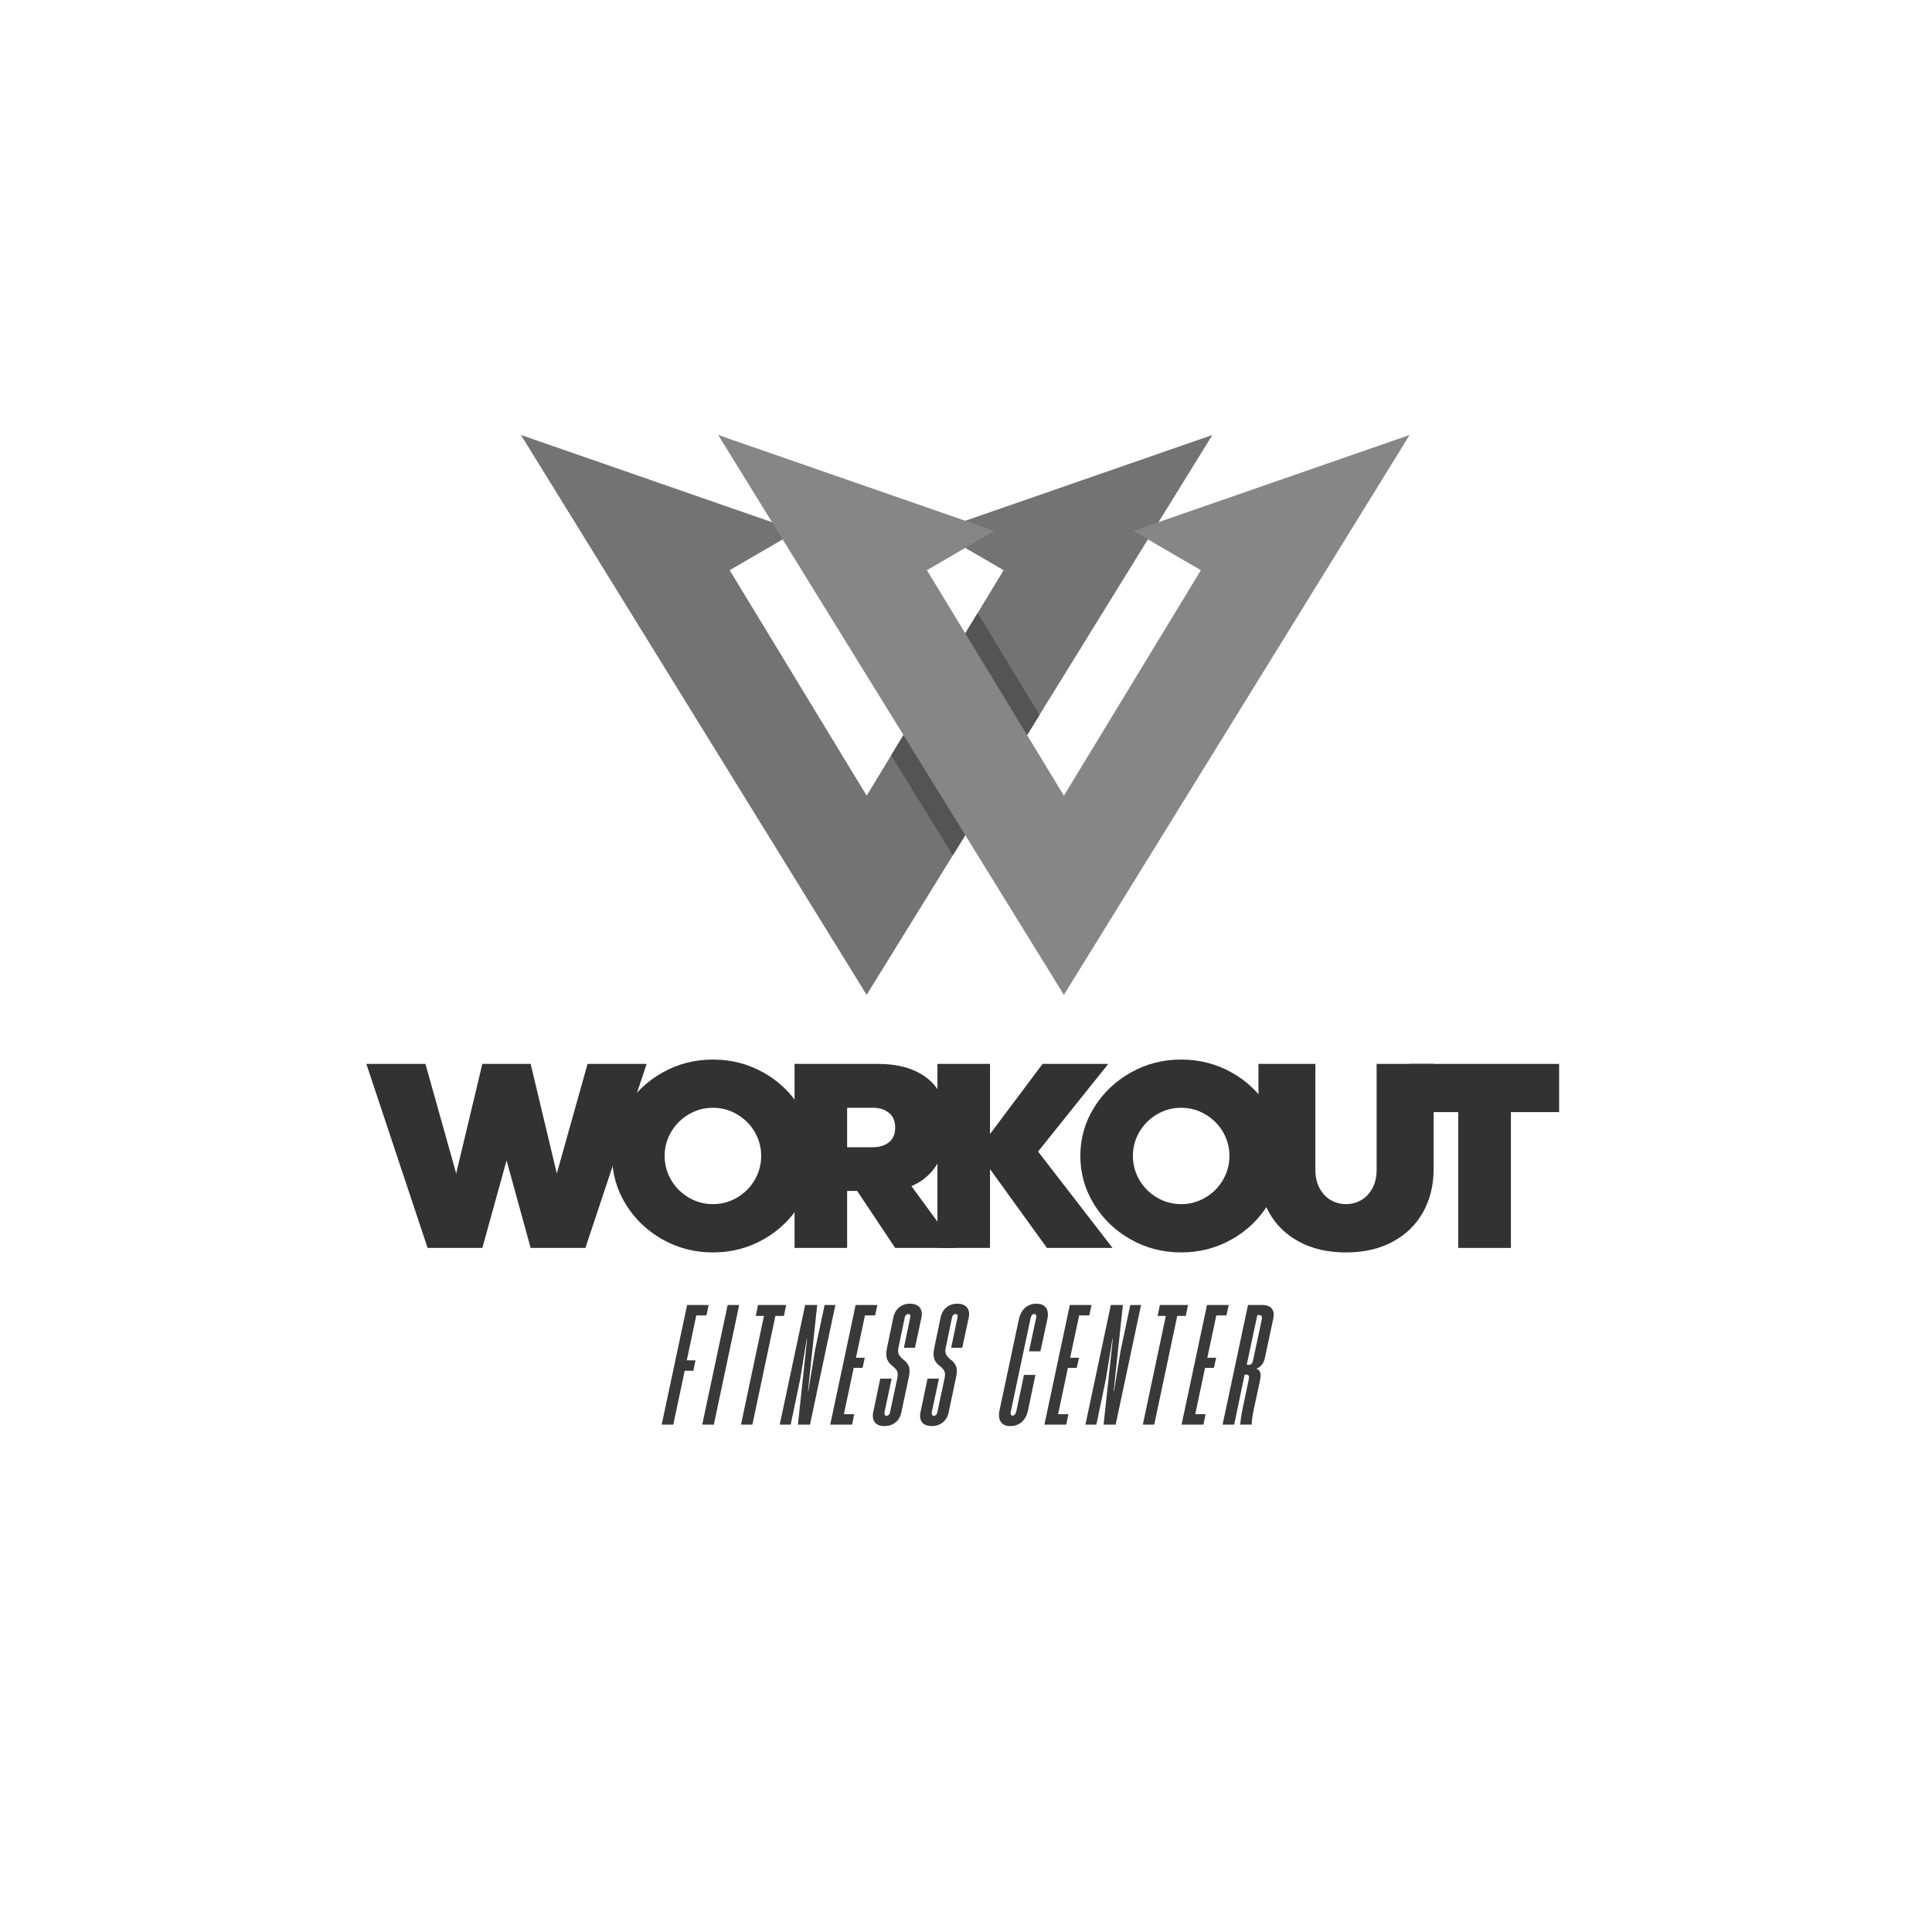
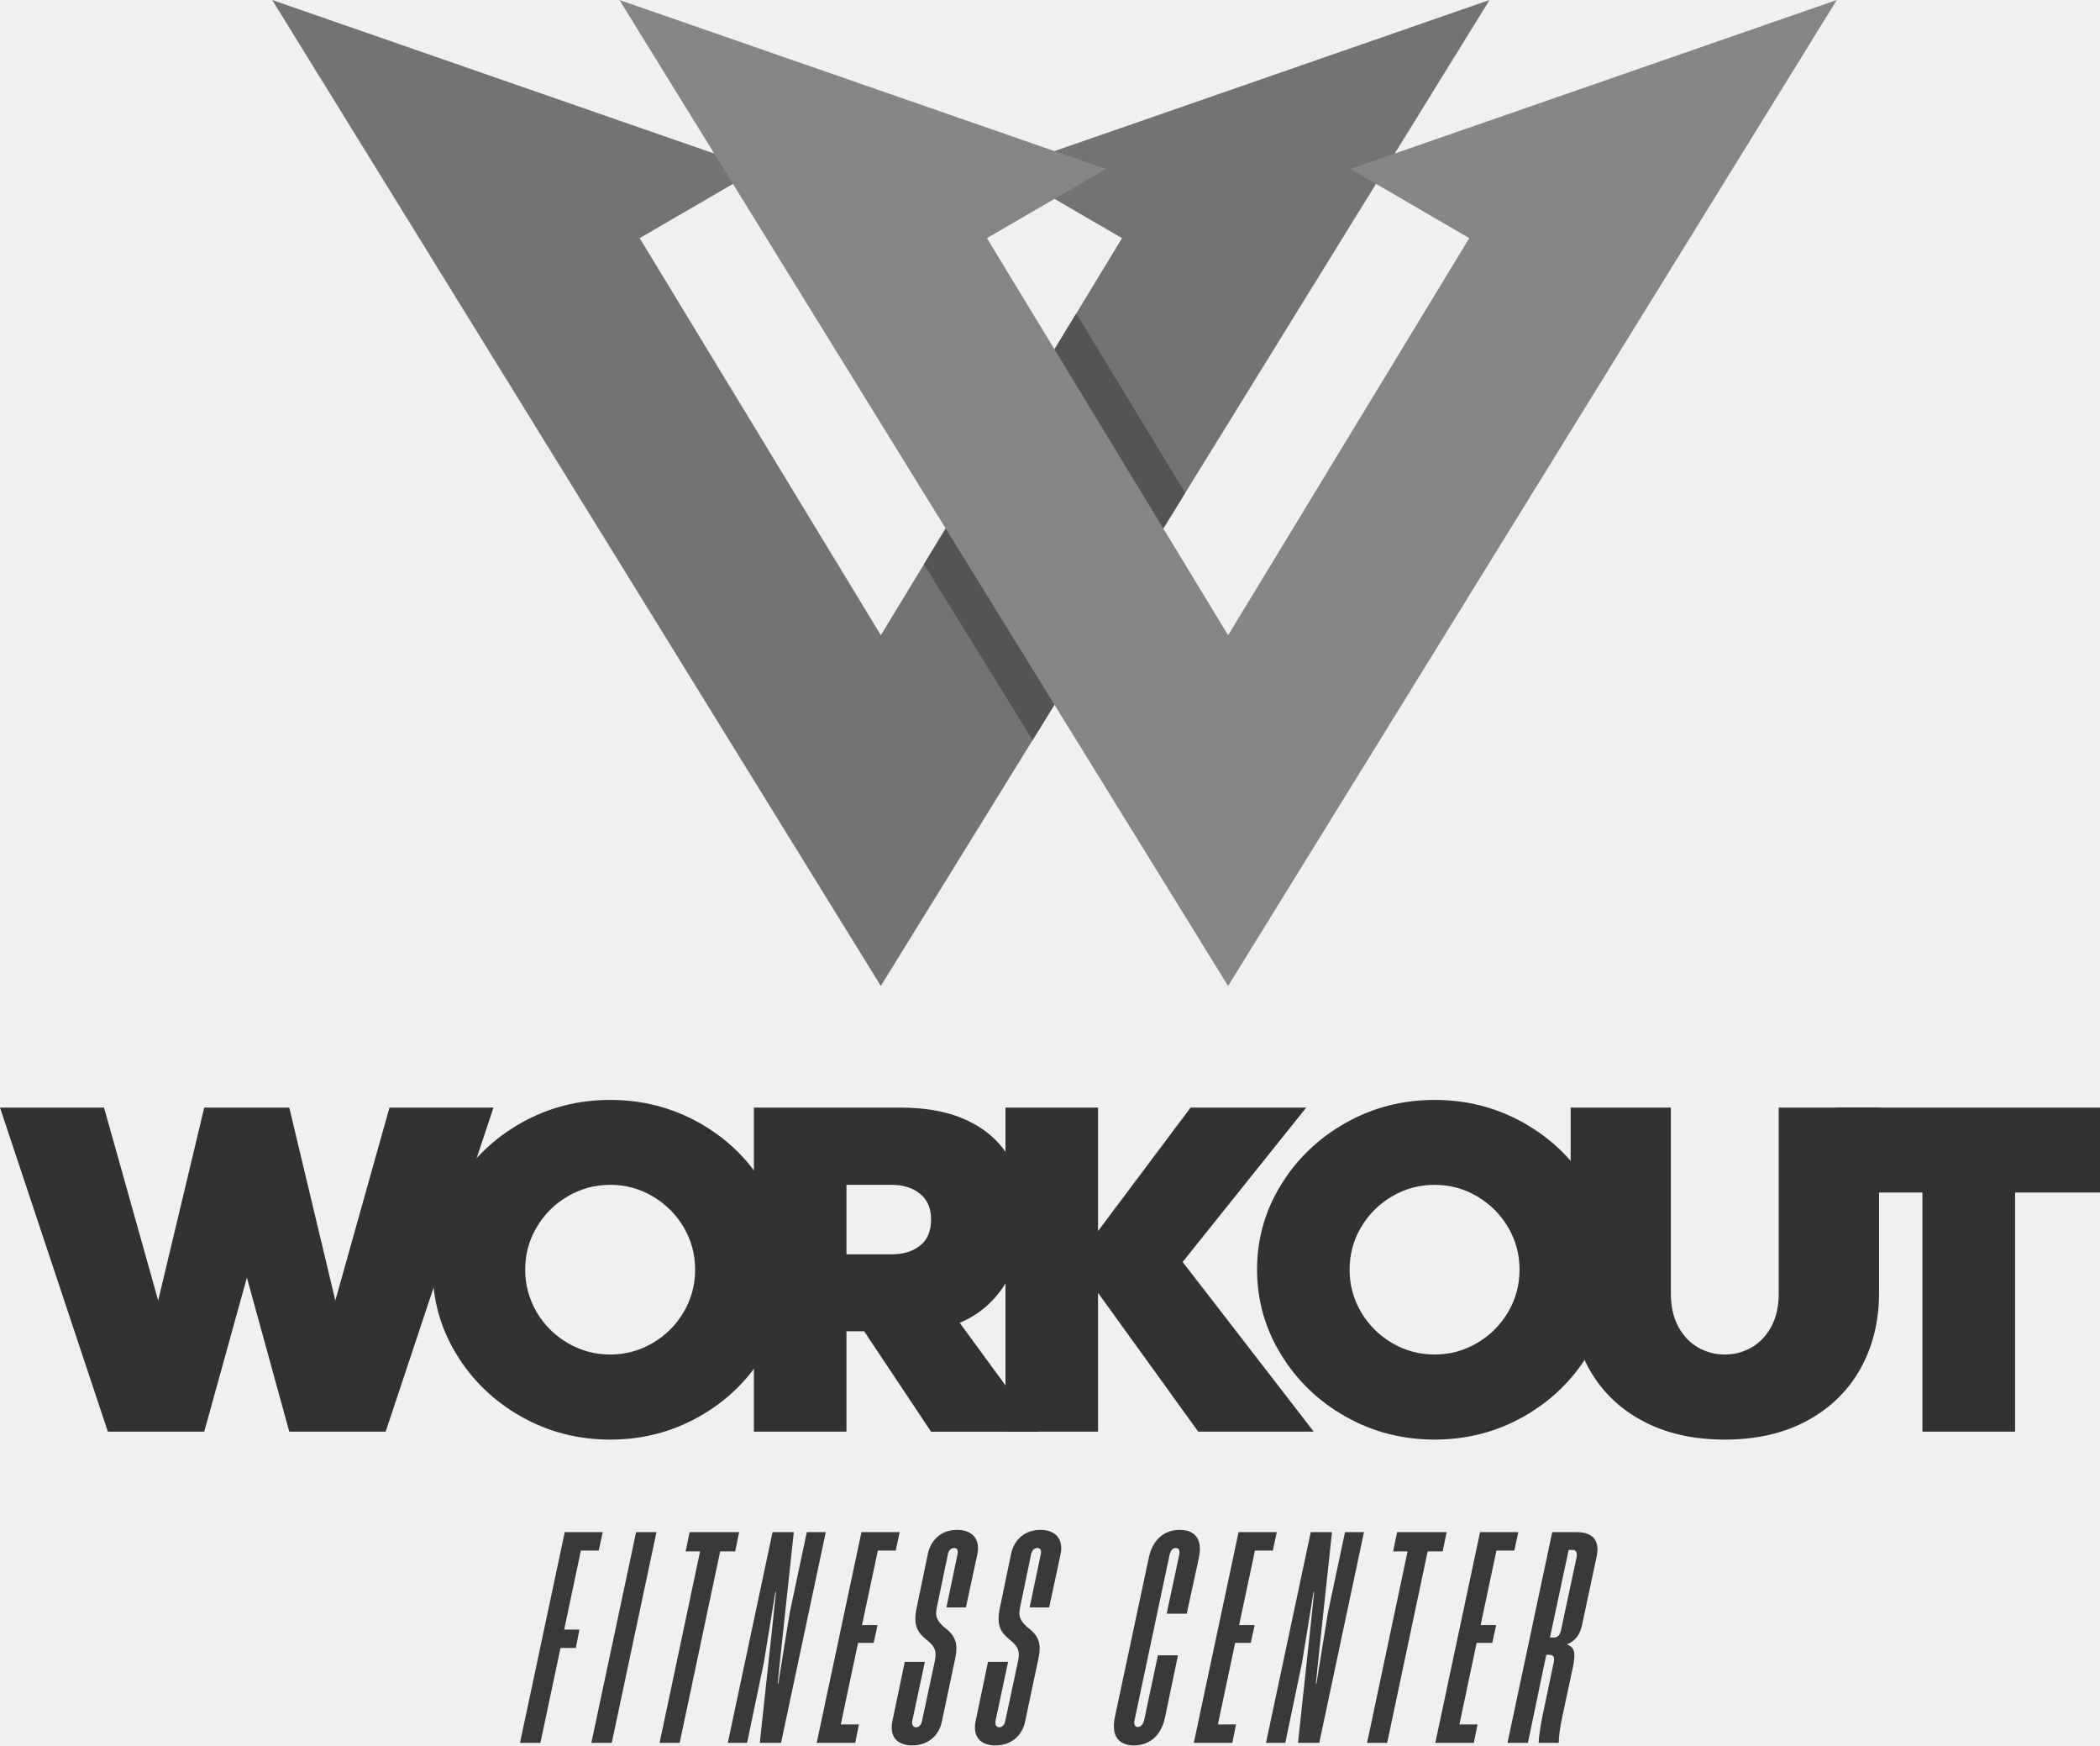
- <svg xmlns="http://www.w3.org/2000/svg" width="500" zoomAndPan="magnify" viewBox="0 0 375 375" height="500" preserveAspectRatio="xMidYMid meet" version="1.0">
-   <defs>
-     <g />
-     <clipPath id="12ddcfd7ef">
-       <path d="M 101.109 84.383 L 236 84.383 L 236 193.133 L 101.109 193.133 Z M 101.109 84.383 " clip-rule="nonzero" />
+ <svg xmlns="http://www.w3.org/2000/svg" width="99.875" zoomAndPan="magnify" viewBox="0 0 74.906 62.241" height="82.988" preserveAspectRatio="xMidYMid" version="1.0" id="svg6375">
+   <defs id="defs6197">
+     <g id="g6189" />
+     <clipPath id="8715d104a8">
+       <path d="M 101.109,84.383 H 236 V 193.133 H 101.109 Z m 0,0" clip-rule="nonzero" id="path6191" />
    </clipPath>
-     <clipPath id="94c8d9bd19">
-       <path d="M 139 84.383 L 273.609 84.383 L 273.609 193.133 L 139 193.133 Z M 139 84.383 " clip-rule="nonzero" />
+     <clipPath id="e7ea94594f">
+       <path d="M 139,84.383 H 273.609 V 193.133 H 139 Z m 0,0" clip-rule="nonzero" id="path6194" />
    </clipPath>
  </defs>
-   <rect x="-37.5" width="450" fill="#ffffff" y="-37.5" height="450" fill-opacity="1" />
-   <rect x="-37.5" width="450" fill="#ffffff" y="-37.5" height="450" fill-opacity="1" />
-   <rect x="-37.5" width="450" fill="#ffffff" y="-37.5" height="450" fill-opacity="1" />
-   <g clip-path="url(#12ddcfd7ef)">
-     <path fill="#737373" d="M 101.113 84.43 L 109.094 87.199 L 143.711 99.223 L 154.742 103.051 L 148.363 106.762 L 141.629 110.676 L 168.219 154.441 L 172.973 146.613 L 189.762 118.98 L 194.805 110.676 L 191.438 108.719 L 181.691 103.047 L 193.605 98.914 L 227.344 87.199 L 235.324 84.43 L 228.285 95.824 L 227.344 97.352 L 220.652 108.184 L 201.773 138.758 L 184.949 166.004 L 172.922 185.477 L 168.215 193.098 L 163.508 185.477 L 109.094 97.352 L 101.113 84.43 " fill-opacity="1" fill-rule="nonzero" />
+   <g fill="#393939" fill-opacity="1" id="g6325" transform="translate(-227.7182,-214.5603)">
+     <g transform="translate(188.9881,276.5197)" id="g6323">
+       <g id="g6321" />
+     </g>
  </g>
-   <path fill="#545454" d="M 184.949 166.004 L 172.973 146.613 L 189.762 118.98 L 201.773 138.758 L 184.949 166.004 " fill-opacity="1" fill-rule="nonzero" />
-   <g clip-path="url(#94c8d9bd19)">
-     <path fill="#868686" d="M 273.605 84.43 L 265.629 97.352 L 211.211 185.477 L 206.5 193.098 L 201.793 185.477 L 147.379 97.352 L 139.398 84.43 L 147.379 87.199 L 193.027 103.051 L 179.914 110.676 L 206.504 154.441 L 233.09 110.676 L 219.98 103.047 L 265.629 87.199 L 273.605 84.43 " fill-opacity="1" fill-rule="nonzero" />
-   </g>
-   <g fill="#323232" fill-opacity="1">
-     <g transform="translate(71.10716, 241.5339)">
-       <g>
-         <path d="M 42.938 -35.031 L 54.406 -35.031 L 42.516 0.688 L 31.891 0.688 L 27.219 -16.297 L 22.516 0.688 L 11.891 0.688 L 0 -35.031 L 11.469 -35.031 L 17.438 -13.766 L 22.516 -35.031 L 31.891 -35.031 L 36.969 -13.766 Z M 42.938 -35.031 " />
+   <g id="g6464" transform="matrix(0.3235446,0,0,0.3235446,-23.00633,-27.31677)">
+     <g clip-path="url(#8715d104a8)" id="g6201">
+       <path fill="#737373" d="m 101.113,84.43 7.98,2.77 34.617,12.023 11.031,3.828 -6.379,3.711 -6.734,3.914 26.59,43.766 4.754,-7.828 16.789,-27.633 5.043,-8.305 -3.367,-1.957 -9.746,-5.672 11.914,-4.133 33.738,-11.715 7.98,-2.77 -7.039,11.395 -0.941,1.527 -6.691,10.832 -18.879,30.574 -16.824,27.246 -12.027,19.473 -4.707,7.621 -4.707,-7.621 -54.414,-88.125 -7.98,-12.922" fill-opacity="1" fill-rule="nonzero" id="path6199" />
+     </g>
+     <path fill="#545454" d="m 184.949,166.004 -11.977,-19.391 16.789,-27.633 12.012,19.777 -16.824,27.246" fill-opacity="1" fill-rule="nonzero" id="path6203" />
+     <g clip-path="url(#e7ea94594f)" id="g6207">
+       <path fill="#868686" d="m 273.605,84.43 -7.977,12.922 -54.418,88.125 -4.711,7.621 -4.707,-7.621 -54.414,-88.125 -7.98,-12.922 7.98,2.77 45.648,15.852 -13.113,7.625 26.59,43.766 26.586,-43.766 -13.109,-7.629 45.648,-15.848 7.977,-2.77" fill-opacity="1" fill-rule="nonzero" id="path6205" />
+     </g>
+     <g fill="#323232" fill-opacity="1" id="g6215">
+       <g transform="translate(71.10716,241.5339)" id="g6213">
+         <g id="g6211">
+           <path d="M 42.938,-35.031 H 54.406 L 42.516,0.688 h -10.625 L 27.219,-16.297 22.516,0.688 h -10.625 L 0,-35.031 h 11.469 l 5.969,21.266 5.078,-21.266 h 9.375 l 5.078,21.266 z m 0,0" id="path6209" />
+         </g>
      </g>
    </g>
-   </g>
-   <g fill="#323232" fill-opacity="1">
-     <g transform="translate(117.5397, 241.5339)">
-       <g>
-         <path d="M 20.844 -35.875 C 24.383 -35.875 27.648 -35.035 30.641 -33.359 C 33.629 -31.68 36 -29.406 37.75 -26.531 C 39.5 -23.664 40.375 -20.547 40.375 -17.172 C 40.375 -13.805 39.5 -10.688 37.75 -7.812 C 36 -4.938 33.629 -2.656 30.641 -0.969 C 27.648 0.719 24.383 1.562 20.844 1.562 C 17.289 1.562 14.02 0.719 11.031 -0.969 C 8.039 -2.656 5.664 -4.938 3.906 -7.812 C 2.145 -10.688 1.266 -13.805 1.266 -17.172 C 1.266 -20.547 2.145 -23.66 3.906 -26.516 C 5.664 -29.379 8.039 -31.656 11.031 -33.344 C 14.02 -35.031 17.289 -35.875 20.844 -35.875 Z M 20.844 -7.812 C 22.52 -7.812 24.078 -8.234 25.516 -9.078 C 26.953 -9.922 28.094 -11.055 28.938 -12.484 C 29.781 -13.922 30.203 -15.484 30.203 -17.172 C 30.203 -18.859 29.781 -20.414 28.938 -21.844 C 28.094 -23.27 26.953 -24.406 25.516 -25.25 C 24.078 -26.094 22.52 -26.516 20.844 -26.516 C 19.156 -26.516 17.594 -26.094 16.156 -25.25 C 14.719 -24.406 13.578 -23.27 12.734 -21.844 C 11.891 -20.414 11.469 -18.859 11.469 -17.172 C 11.469 -15.484 11.891 -13.922 12.734 -12.484 C 13.578 -11.055 14.719 -9.922 16.156 -9.078 C 17.594 -8.234 19.156 -7.812 20.844 -7.812 Z M 20.844 -7.812 " />
+     <g fill="#323232" fill-opacity="1" id="g6223">
+       <g transform="translate(117.5397,241.5339)" id="g6221">
+         <g id="g6219">
+           <path d="m 20.844,-35.875 c 3.539,0 6.805,0.84 9.797,2.516 2.988,1.68 5.359,3.953 7.109,6.828 1.75,2.867 2.625,5.984 2.625,9.359 0,3.367 -0.875,6.484 -2.625,9.359 -1.75,2.875 -4.121,5.156 -7.109,6.844 -2.992,1.688 -6.258,2.531 -9.797,2.531 -3.555,0 -6.824,-0.844 -9.812,-2.531 -2.992,-1.688 -5.367,-3.969 -7.125,-6.844 -1.762,-2.875 -2.641,-5.992 -2.641,-9.359 0,-3.375 0.879,-6.488 2.641,-9.344 1.758,-2.863 4.133,-5.141 7.125,-6.828 2.988,-1.688 6.258,-2.531 9.812,-2.531 z m 0,28.062 c 1.676,0 3.234,-0.422 4.672,-1.266 1.438,-0.844 2.578,-1.977 3.422,-3.406 0.844,-1.438 1.266,-3 1.266,-4.688 0,-1.688 -0.422,-3.242 -1.266,-4.672 -0.844,-1.426 -1.984,-2.562 -3.422,-3.406 -1.438,-0.844 -2.996,-1.266 -4.672,-1.266 -1.688,0 -3.25,0.422 -4.688,1.266 -1.438,0.844 -2.578,1.98 -3.422,3.406 -0.844,1.43 -1.266,2.984 -1.266,4.672 0,1.688 0.422,3.25 1.266,4.688 0.844,1.43 1.984,2.562 3.422,3.406 1.438,0.844 3,1.266 4.688,1.266 z m 0,0" id="path6217" />
+         </g>
      </g>
    </g>
-   </g>
-   <g fill="#323232" fill-opacity="1">
-     <g transform="translate(151.2379, 241.5339)">
-       <g>
-         <path d="M 15.141 -10.375 L 13.188 -10.375 L 13.188 0.688 L 2.984 0.688 L 2.984 -35.031 L 19.125 -35.031 C 22.145 -35.031 24.672 -34.523 26.703 -33.516 C 28.734 -32.516 30.242 -31.117 31.234 -29.328 C 32.234 -27.535 32.734 -25.461 32.734 -23.109 C 32.734 -20.43 32.109 -18.023 30.859 -15.891 C 29.617 -13.766 27.891 -12.238 25.672 -11.312 L 34.453 0.688 L 22.516 0.688 Z M 18.188 -18.859 C 19.457 -18.859 20.492 -19.176 21.297 -19.812 C 22.109 -20.445 22.516 -21.406 22.516 -22.688 C 22.516 -23.938 22.109 -24.883 21.297 -25.531 C 20.492 -26.188 19.457 -26.516 18.188 -26.516 L 13.188 -26.516 L 13.188 -18.859 Z M 18.188 -18.859 " />
+     <g fill="#323232" fill-opacity="1" id="g6231">
+       <g transform="translate(151.2379,241.5339)" id="g6229">
+         <g id="g6227">
+           <path d="M 15.141,-10.375 H 13.188 V 0.688 H 2.984 V -35.031 H 19.125 c 3.02,0 5.547,0.508 7.578,1.516 2.031,1 3.539,2.398 4.531,4.188 1,1.793 1.5,3.867 1.5,6.219 0,2.68 -0.625,5.086 -1.875,7.219 -1.242,2.125 -2.969,3.652 -5.188,4.578 l 8.781,12 h -11.938 z m 3.047,-8.484 c 1.27,0 2.305,-0.316 3.109,-0.953 0.812,-0.633 1.219,-1.594 1.219,-2.875 0,-1.25 -0.406,-2.195 -1.219,-2.844 -0.805,-0.656 -1.84,-0.984 -3.109,-0.984 h -5 v 7.656 z m 0,0" id="path6225" />
+         </g>
      </g>
    </g>
-   </g>
-   <g fill="#323232" fill-opacity="1">
-     <g transform="translate(178.9739, 241.5339)">
-       <g>
-         <path d="M 24.234 0.688 L 13.188 -14.609 L 13.188 0.688 L 2.984 0.688 L 2.984 -35.031 L 13.188 -35.031 L 13.188 -21.422 L 23.391 -35.031 L 36.141 -35.031 L 22.516 -18.016 L 36.969 0.688 Z M 24.234 0.688 " />
+     <g fill="#323232" fill-opacity="1" id="g6239">
+       <g transform="translate(178.9739,241.5339)" id="g6237">
+         <g id="g6235">
+           <path d="M 24.234,0.688 13.188,-14.609 V 0.688 H 2.984 V -35.031 H 13.188 v 13.609 L 23.391,-35.031 h 12.75 l -13.625,17.016 L 36.969,0.688 Z m 0,0" id="path6233" />
+         </g>
      </g>
    </g>
-   </g>
-   <g fill="#323232" fill-opacity="1">
-     <g transform="translate(208.4272, 241.5339)">
-       <g>
-         <path d="M 20.844 -35.875 C 24.383 -35.875 27.648 -35.035 30.641 -33.359 C 33.629 -31.68 36 -29.406 37.75 -26.531 C 39.5 -23.664 40.375 -20.547 40.375 -17.172 C 40.375 -13.805 39.5 -10.688 37.75 -7.812 C 36 -4.938 33.629 -2.656 30.641 -0.969 C 27.648 0.719 24.383 1.562 20.844 1.562 C 17.289 1.562 14.02 0.719 11.031 -0.969 C 8.039 -2.656 5.664 -4.938 3.906 -7.812 C 2.145 -10.688 1.266 -13.805 1.266 -17.172 C 1.266 -20.547 2.145 -23.66 3.906 -26.516 C 5.664 -29.379 8.039 -31.656 11.031 -33.344 C 14.02 -35.031 17.289 -35.875 20.844 -35.875 Z M 20.844 -7.812 C 22.52 -7.812 24.078 -8.234 25.516 -9.078 C 26.953 -9.922 28.094 -11.055 28.938 -12.484 C 29.781 -13.922 30.203 -15.484 30.203 -17.172 C 30.203 -18.859 29.781 -20.414 28.938 -21.844 C 28.094 -23.27 26.953 -24.406 25.516 -25.25 C 24.078 -26.094 22.52 -26.516 20.844 -26.516 C 19.156 -26.516 17.594 -26.094 16.156 -25.25 C 14.719 -24.406 13.578 -23.27 12.734 -21.844 C 11.891 -20.414 11.469 -18.859 11.469 -17.172 C 11.469 -15.484 11.891 -13.922 12.734 -12.484 C 13.578 -11.055 14.719 -9.922 16.156 -9.078 C 17.594 -8.234 19.156 -7.812 20.844 -7.812 Z M 20.844 -7.812 " />
+     <g fill="#323232" fill-opacity="1" id="g6247">
+       <g transform="translate(208.4272,241.5339)" id="g6245">
+         <g id="g6243">
+           <path d="m 20.844,-35.875 c 3.539,0 6.805,0.84 9.797,2.516 2.988,1.68 5.359,3.953 7.109,6.828 1.75,2.867 2.625,5.984 2.625,9.359 0,3.367 -0.875,6.484 -2.625,9.359 -1.75,2.875 -4.121,5.156 -7.109,6.844 -2.992,1.688 -6.258,2.531 -9.797,2.531 -3.555,0 -6.824,-0.844 -9.812,-2.531 -2.992,-1.688 -5.367,-3.969 -7.125,-6.844 -1.762,-2.875 -2.641,-5.992 -2.641,-9.359 0,-3.375 0.879,-6.488 2.641,-9.344 1.758,-2.863 4.133,-5.141 7.125,-6.828 2.988,-1.688 6.258,-2.531 9.812,-2.531 z m 0,28.062 c 1.676,0 3.234,-0.422 4.672,-1.266 1.438,-0.844 2.578,-1.977 3.422,-3.406 0.844,-1.438 1.266,-3 1.266,-4.688 0,-1.688 -0.422,-3.242 -1.266,-4.672 -0.844,-1.426 -1.984,-2.562 -3.422,-3.406 -1.438,-0.844 -2.996,-1.266 -4.672,-1.266 -1.688,0 -3.25,0.422 -4.688,1.266 -1.438,0.844 -2.578,1.98 -3.422,3.406 -0.844,1.43 -1.266,2.984 -1.266,4.672 0,1.688 0.422,3.25 1.266,4.688 0.844,1.43 1.984,2.562 3.422,3.406 1.438,0.844 3,1.266 4.688,1.266 z m 0,0" id="path6241" />
+         </g>
      </g>
    </g>
-   </g>
-   <g fill="#323232" fill-opacity="1">
-     <g transform="translate(242.1254, 241.5339)">
-       <g>
-         <path d="M 36.141 -14.609 C 36.141 -11.484 35.453 -8.691 34.078 -6.234 C 32.703 -3.785 30.734 -1.875 28.172 -0.5 C 25.617 0.875 22.602 1.562 19.125 1.562 C 15.645 1.562 12.625 0.875 10.062 -0.5 C 7.5 -1.875 5.535 -3.785 4.172 -6.234 C 2.816 -8.691 2.141 -11.484 2.141 -14.609 L 2.141 -35.031 L 13.188 -35.031 L 13.188 -14.516 C 13.188 -13.086 13.469 -11.863 14.031 -10.844 C 14.594 -9.832 15.328 -9.07 16.234 -8.562 C 17.141 -8.062 18.102 -7.812 19.125 -7.812 C 20.156 -7.812 21.125 -8.062 22.031 -8.562 C 22.938 -9.07 23.672 -9.832 24.234 -10.844 C 24.797 -11.863 25.078 -13.086 25.078 -14.516 L 25.078 -35.031 L 36.141 -35.031 Z M 36.141 -14.609 " />
+     <g fill="#323232" fill-opacity="1" id="g6255">
+       <g transform="translate(242.1254,241.5339)" id="g6253">
+         <g id="g6251">
+           <path d="m 36.141,-14.609 c 0,3.125 -0.688,5.918 -2.062,8.375 C 32.703,-3.785 30.734,-1.875 28.172,-0.5 25.617,0.875 22.602,1.562 19.125,1.562 15.645,1.562 12.625,0.875 10.062,-0.5 7.5,-1.875 5.535,-3.785 4.172,-6.234 c -1.355,-2.457 -2.031,-5.25 -2.031,-8.375 V -35.031 H 13.188 v 20.516 c 0,1.43 0.281,2.652 0.844,3.672 0.562,1.012 1.297,1.773 2.203,2.281 0.906,0.5 1.867,0.75 2.891,0.75 1.031,0 2,-0.25 2.906,-0.75 0.906,-0.508 1.641,-1.27 2.203,-2.281 0.562,-1.02 0.844,-2.242 0.844,-3.672 V -35.031 h 11.062 z m 0,0" id="path6249" />
+         </g>
      </g>
    </g>
-   </g>
-   <g fill="#323232" fill-opacity="1">
-     <g transform="translate(272.4212, 241.5339)">
-       <g>
-         <path d="M 30.203 -25.672 L 20.844 -25.672 L 20.844 0.688 L 10.625 0.688 L 10.625 -25.672 L 1.266 -25.672 L 1.266 -35.031 L 30.203 -35.031 Z M 30.203 -25.672 " />
+     <g fill="#323232" fill-opacity="1" id="g6263">
+       <g transform="translate(272.4212,241.5339)" id="g6261">
+         <g id="g6259">
+           <path d="M 30.203,-25.672 H 20.844 V 0.688 H 10.625 V -25.672 H 1.266 v -9.359 h 28.938 z m 0,0" id="path6257" />
+         </g>
      </g>
    </g>
-   </g>
-   <g fill="#393939" fill-opacity="1">
-     <g transform="translate(129.9663, 276.5197)">
-       <g>
-         <path d="M 0.719 0 L 2.934 -10.457 L 4.621 -10.457 L 5.023 -12.484 L 3.34 -12.484 L 5.18 -21.195 L 7.148 -21.195 L 7.586 -23.223 L 3.402 -23.223 L -1.531 0 Z M 0.719 0 " />
+     <g fill="#393939" fill-opacity="1" id="g6271">
+       <g transform="translate(129.9663,276.5197)" id="g6269">
+         <g id="g6267">
+           <path d="m 0.719,0 2.215,-10.457 h 1.688 l 0.402,-2.027 H 3.34 l 1.84,-8.711 h 1.969 l 0.438,-2.027 H 3.402 L -1.531,0 Z m 0,0" id="path6265" />
+         </g>
      </g>
    </g>
-   </g>
-   <g fill="#393939" fill-opacity="1">
-     <g transform="translate(137.8318, 276.5197)">
-       <g>
-         <path d="M 0.719 0 L 5.648 -23.223 L 3.402 -23.223 L -1.531 0 Z M 0.719 0 " />
+     <g fill="#393939" fill-opacity="1" id="g6279">
+       <g transform="translate(137.8318,276.5197)" id="g6277">
+         <g id="g6275">
+           <path d="M 0.719,0 5.648,-23.223 H 3.402 L -1.531,0 Z m 0,0" id="path6273" />
+         </g>
      </g>
    </g>
-   </g>
-   <g fill="#393939" fill-opacity="1">
-     <g transform="translate(144.012, 276.5197)">
-       <g>
-         <path d="M 2.027 0 L 6.492 -21.102 L 8.148 -21.102 L 8.582 -23.223 L 3.121 -23.223 L 2.684 -21.102 L 4.277 -21.102 L -0.188 0 Z M 2.027 0 " />
+     <g fill="#393939" fill-opacity="1" id="g6287">
+       <g transform="translate(144.012,276.5197)" id="g6285">
+         <g id="g6283">
+           <path d="m 2.027,0 4.465,-21.102 h 1.656 l 0.434,-2.121 H 3.121 l -0.438,2.121 h 1.594 L -0.188,0 Z m 0,0" id="path6281" />
+         </g>
      </g>
    </g>
-   </g>
-   <g fill="#393939" fill-opacity="1">
-     <g transform="translate(152.8762, 276.5197)">
-       <g>
-         <path d="M 0.594 0 L 2.434 -8.801 L 3.715 -16.637 L 3.777 -16.637 L 3.434 -13.328 L 1.996 0 L 4.34 0 L 9.27 -23.223 L 7.18 -23.223 L 5.305 -14.391 L 4.027 -6.523 L 3.965 -6.523 L 4.309 -9.863 L 5.742 -23.223 L 3.402 -23.223 L -1.531 0 Z M 0.594 0 " />
+     <g fill="#393939" fill-opacity="1" id="g6295">
+       <g transform="translate(152.8761,276.5197)" id="g6293">
+         <g id="g6291">
+           <path d="m 0.594,0 1.84,-8.801 1.281,-7.836 h 0.062 L 3.434,-13.328 1.996,0 h 2.344 L 9.27,-23.223 H 7.18 l -1.875,8.832 -1.277,7.867 h -0.062 l 0.344,-3.34 1.434,-13.359 H 3.402 L -1.531,0 Z m 0,0" id="path6289" />
+         </g>
      </g>
    </g>
-   </g>
-   <g fill="#393939" fill-opacity="1">
-     <g transform="translate(162.6765, 276.5197)">
-       <g>
-         <path d="M 2.715 0 L 3.121 -2.027 L 1.125 -2.027 L 3.027 -11.02 L 4.746 -11.02 L 5.18 -12.984 L 3.465 -12.984 L 5.211 -21.195 L 7.18 -21.195 L 7.617 -23.223 L 3.402 -23.223 L -1.531 0 Z M 2.715 0 " />
+     <g fill="#393939" fill-opacity="1" id="g6303">
+       <g transform="translate(162.6765,276.5197)" id="g6301">
+         <g id="g6299">
+           <path d="m 2.715,0 0.406,-2.027 H 1.125 l 1.902,-8.992 h 1.719 l 0.434,-1.965 H 3.465 l 1.746,-8.211 h 1.969 l 0.438,-2.027 H 3.402 L -1.531,0 Z m 0,0" id="path6297" />
+         </g>
      </g>
    </g>
-   </g>
-   <g fill="#393939" fill-opacity="1">
-     <g transform="translate(170.6356, 276.5197)">
-       <g>
-         <path d="M 1.031 0.281 C 2.715 0.281 3.965 -0.719 4.309 -2.34 L 5.773 -9.27 C 6.18 -11.113 5.68 -11.922 4.496 -12.797 C 3.965 -13.328 3.496 -13.766 3.746 -14.887 L 4.992 -20.883 C 5.086 -21.227 5.336 -21.473 5.648 -21.473 C 5.992 -21.473 6.148 -21.227 6.023 -20.727 L 4.809 -14.918 L 6.961 -14.918 L 8.207 -20.727 C 8.582 -22.41 7.711 -23.473 5.992 -23.473 C 4.371 -23.473 3.152 -22.504 2.777 -20.883 L 1.531 -14.887 C 1.094 -12.828 1.715 -12.109 2.621 -11.363 C 3.34 -10.77 3.777 -10.332 3.559 -9.145 L 2.121 -2.402 C 2.027 -1.965 1.777 -1.715 1.469 -1.715 C 1.094 -1.715 0.969 -2.059 1.062 -2.496 L 2.434 -8.926 L 0.219 -8.926 L -1.125 -2.496 C -1.531 -0.719 -0.656 0.281 1.031 0.281 Z M 1.031 0.281 " />
+     <g fill="#393939" fill-opacity="1" id="g6311">
+       <g transform="translate(170.6356,276.5197)" id="g6309">
+         <g id="g6307">
+           <path d="m 1.031,0.281 c 1.684,0 2.934,-1 3.277,-2.621 l 1.465,-6.93 c 0.406,-1.844 -0.094,-2.652 -1.277,-3.527 -0.531,-0.531 -1,-0.969 -0.75,-2.09 l 1.246,-5.996 c 0.094,-0.344 0.344,-0.59 0.656,-0.59 0.344,0 0.5,0.246 0.375,0.746 l -1.215,5.809 h 2.152 l 1.246,-5.809 c 0.375,-1.684 -0.496,-2.746 -2.215,-2.746 -1.621,0 -2.84,0.969 -3.215,2.59 l -1.246,5.996 c -0.438,2.059 0.184,2.777 1.09,3.523 0.719,0.594 1.156,1.031 0.938,2.219 l -1.438,6.742 c -0.094,0.438 -0.344,0.688 -0.652,0.688 -0.375,0 -0.5,-0.344 -0.406,-0.781 L 2.434,-8.926 H 0.219 L -1.125,-2.496 C -1.531,-0.719 -0.656,0.281 1.031,0.281 Z m 0,0" id="path6305" />
+         </g>
      </g>
    </g>
-   </g>
-   <g fill="#393939" fill-opacity="1">
-     <g transform="translate(179.8119, 276.5197)">
-       <g>
-         <path d="M 1.031 0.281 C 2.715 0.281 3.965 -0.719 4.309 -2.34 L 5.773 -9.27 C 6.18 -11.113 5.68 -11.922 4.496 -12.797 C 3.965 -13.328 3.496 -13.766 3.746 -14.887 L 4.992 -20.883 C 5.086 -21.227 5.336 -21.473 5.648 -21.473 C 5.992 -21.473 6.148 -21.227 6.023 -20.727 L 4.809 -14.918 L 6.961 -14.918 L 8.207 -20.727 C 8.582 -22.41 7.711 -23.473 5.992 -23.473 C 4.371 -23.473 3.152 -22.504 2.777 -20.883 L 1.531 -14.887 C 1.094 -12.828 1.715 -12.109 2.621 -11.363 C 3.34 -10.77 3.777 -10.332 3.559 -9.145 L 2.121 -2.402 C 2.027 -1.965 1.777 -1.715 1.469 -1.715 C 1.094 -1.715 0.969 -2.059 1.062 -2.496 L 2.434 -8.926 L 0.219 -8.926 L -1.125 -2.496 C -1.531 -0.719 -0.656 0.281 1.031 0.281 Z M 1.031 0.281 " />
+     <g fill="#393939" fill-opacity="1" id="g6319">
+       <g transform="translate(179.8119,276.5197)" id="g6317">
+         <g id="g6315">
+           <path d="m 1.031,0.281 c 1.684,0 2.934,-1 3.277,-2.621 l 1.465,-6.93 c 0.406,-1.844 -0.094,-2.652 -1.277,-3.527 -0.531,-0.531 -1,-0.969 -0.75,-2.09 l 1.246,-5.996 c 0.094,-0.344 0.344,-0.59 0.656,-0.59 0.344,0 0.5,0.246 0.375,0.746 l -1.215,5.809 h 2.152 l 1.246,-5.809 c 0.375,-1.684 -0.496,-2.746 -2.215,-2.746 -1.621,0 -2.84,0.969 -3.215,2.59 l -1.246,5.996 c -0.438,2.059 0.184,2.777 1.09,3.523 0.719,0.594 1.156,1.031 0.938,2.219 l -1.438,6.742 c -0.094,0.438 -0.344,0.688 -0.652,0.688 -0.375,0 -0.5,-0.344 -0.406,-0.781 L 2.434,-8.926 H 0.219 L -1.125,-2.496 C -1.531,-0.719 -0.656,0.281 1.031,0.281 Z m 0,0" id="path6313" />
+         </g>
      </g>
    </g>
-   </g>
-   <g fill="#393939" fill-opacity="1">
-     <g transform="translate(188.9881, 276.5197)">
-       <g />
-     </g>
-   </g>
-   <g fill="#393939" fill-opacity="1">
-     <g transform="translate(195.0123, 276.5197)">
-       <g>
-         <path d="M 1.094 0.281 C 2.902 0.281 4.121 -0.875 4.527 -2.777 L 5.961 -9.645 L 3.746 -9.645 L 2.246 -2.559 C 2.121 -2.027 1.871 -1.746 1.531 -1.746 C 1.219 -1.746 1.062 -2.027 1.188 -2.559 L 5.023 -20.664 C 5.148 -21.195 5.367 -21.473 5.711 -21.473 C 6.086 -21.473 6.211 -21.164 6.086 -20.664 L 4.715 -14.234 L 6.93 -14.234 L 8.27 -20.414 C 8.676 -22.348 7.93 -23.473 6.148 -23.473 C 4.402 -23.473 3.152 -22.348 2.746 -20.414 L -1 -2.809 C -1.406 -0.875 -0.656 0.281 1.094 0.281 Z M 1.094 0.281 " />
+     <g fill="#393939" fill-opacity="1" id="g6333">
+       <g transform="translate(195.0123,276.5197)" id="g6331">
+         <g id="g6329">
+           <path d="m 1.094,0.281 c 1.809,0 3.027,-1.156 3.434,-3.059 L 5.961,-9.645 H 3.746 l -1.5,7.086 c -0.125,0.531 -0.375,0.812 -0.715,0.812 -0.312,0 -0.469,-0.281 -0.344,-0.812 l 3.836,-18.105 c 0.125,-0.531 0.344,-0.809 0.688,-0.809 0.375,0 0.5,0.309 0.375,0.809 l -1.371,6.43 h 2.215 l 1.34,-6.18 c 0.406,-1.934 -0.34,-3.059 -2.121,-3.059 -1.746,0 -2.996,1.125 -3.402,3.059 L -1,-2.809 C -1.406,-0.875 -0.656,0.281 1.094,0.281 Z m 0,0" id="path6327" />
+         </g>
      </g>
    </g>
-   </g>
-   <g fill="#393939" fill-opacity="1">
-     <g transform="translate(204.2509, 276.5197)">
-       <g>
-         <path d="M 2.715 0 L 3.121 -2.027 L 1.125 -2.027 L 3.027 -11.02 L 4.746 -11.02 L 5.18 -12.984 L 3.465 -12.984 L 5.211 -21.195 L 7.18 -21.195 L 7.617 -23.223 L 3.402 -23.223 L -1.531 0 Z M 2.715 0 " />
+     <g fill="#393939" fill-opacity="1" id="g6341">
+       <g transform="translate(204.2509,276.5197)" id="g6339">
+         <g id="g6337">
+           <path d="m 2.715,0 0.406,-2.027 H 1.125 l 1.902,-8.992 h 1.719 l 0.434,-1.965 H 3.465 l 1.746,-8.211 h 1.969 l 0.438,-2.027 H 3.402 L -1.531,0 Z m 0,0" id="path6335" />
+         </g>
      </g>
    </g>
-   </g>
-   <g fill="#393939" fill-opacity="1">
-     <g transform="translate(212.21, 276.5197)">
-       <g>
-         <path d="M 0.594 0 L 2.434 -8.801 L 3.715 -16.637 L 3.777 -16.637 L 3.434 -13.328 L 1.996 0 L 4.34 0 L 9.27 -23.223 L 7.18 -23.223 L 5.305 -14.391 L 4.027 -6.523 L 3.965 -6.523 L 4.309 -9.863 L 5.742 -23.223 L 3.402 -23.223 L -1.531 0 Z M 0.594 0 " />
+     <g fill="#393939" fill-opacity="1" id="g6349">
+       <g transform="translate(212.21,276.5197)" id="g6347">
+         <g id="g6345">
+           <path d="m 0.594,0 1.84,-8.801 1.281,-7.836 h 0.062 L 3.434,-13.328 1.996,0 h 2.344 L 9.27,-23.223 H 7.18 l -1.875,8.832 -1.277,7.867 h -0.062 l 0.344,-3.34 1.434,-13.359 H 3.402 L -1.531,0 Z m 0,0" id="path6343" />
+         </g>
      </g>
    </g>
-   </g>
-   <g fill="#393939" fill-opacity="1">
-     <g transform="translate(222.0104, 276.5197)">
-       <g>
-         <path d="M 2.027 0 L 6.492 -21.102 L 8.148 -21.102 L 8.582 -23.223 L 3.121 -23.223 L 2.684 -21.102 L 4.277 -21.102 L -0.188 0 Z M 2.027 0 " />
+     <g fill="#393939" fill-opacity="1" id="g6357">
+       <g transform="translate(222.0104,276.5197)" id="g6355">
+         <g id="g6353">
+           <path d="m 2.027,0 4.465,-21.102 h 1.656 l 0.434,-2.121 H 3.121 l -0.438,2.121 h 1.594 L -0.188,0 Z m 0,0" id="path6351" />
+         </g>
      </g>
    </g>
-   </g>
-   <g fill="#393939" fill-opacity="1">
-     <g transform="translate(230.8746, 276.5197)">
-       <g>
-         <path d="M 2.715 0 L 3.121 -2.027 L 1.125 -2.027 L 3.027 -11.02 L 4.746 -11.02 L 5.18 -12.984 L 3.465 -12.984 L 5.211 -21.195 L 7.18 -21.195 L 7.617 -23.223 L 3.402 -23.223 L -1.531 0 Z M 2.715 0 " />
+     <g fill="#393939" fill-opacity="1" id="g6365">
+       <g transform="translate(230.8746,276.5197)" id="g6363">
+         <g id="g6361">
+           <path d="m 2.715,0 0.406,-2.027 H 1.125 l 1.902,-8.992 h 1.719 l 0.434,-1.965 H 3.465 l 1.746,-8.211 h 1.969 l 0.438,-2.027 H 3.402 L -1.531,0 Z m 0,0" id="path6359" />
+         </g>
      </g>
    </g>
-   </g>
-   <g fill="#393939" fill-opacity="1">
-     <g transform="translate(238.8337, 276.5197)">
-       <g>
-         <path d="M 0.719 0 L 2.746 -9.707 L 3.059 -9.707 C 3.559 -9.707 3.684 -9.426 3.559 -8.832 L 2.34 -3.027 C 2.059 -1.625 1.902 -0.438 1.902 0 L 4.121 0 C 4.121 -0.688 4.246 -1.625 4.527 -2.965 L 5.68 -8.332 C 5.992 -9.863 5.898 -10.52 5.055 -10.832 L 5.055 -10.863 C 5.961 -11.238 6.492 -11.984 6.68 -12.953 L 8.301 -20.539 C 8.676 -22.254 7.898 -23.223 6.117 -23.223 L 3.402 -23.223 L -1.531 0 Z M 5.211 -21.258 L 5.68 -21.258 C 6.023 -21.258 6.18 -20.977 6.086 -20.445 L 4.371 -12.422 C 4.246 -11.828 3.965 -11.609 3.59 -11.609 L 3.152 -11.609 Z M 5.211 -21.258 " />
+     <g fill="#393939" fill-opacity="1" id="g6373">
+       <g transform="translate(238.8337,276.5197)" id="g6371">
+         <g id="g6369">
+           <path d="m 0.719,0 2.027,-9.707 h 0.312 c 0.5,0 0.625,0.281 0.5,0.875 l -1.219,5.805 C 2.059,-1.625 1.902,-0.438 1.902,0 h 2.219 c 0,-0.688 0.125,-1.625 0.406,-2.965 l 1.152,-5.367 c 0.312,-1.531 0.219,-2.188 -0.625,-2.5 v -0.031 c 0.906,-0.375 1.438,-1.121 1.625,-2.09 l 1.621,-7.586 c 0.375,-1.715 -0.402,-2.684 -2.184,-2.684 H 3.402 L -1.531,0 Z m 4.492,-21.258 h 0.469 c 0.344,0 0.5,0.281 0.406,0.812 l -1.715,8.023 c -0.125,0.594 -0.406,0.812 -0.781,0.812 h -0.438 z m 0,0" id="path6367" />
+         </g>
      </g>
    </g>
  </g>
</svg>
